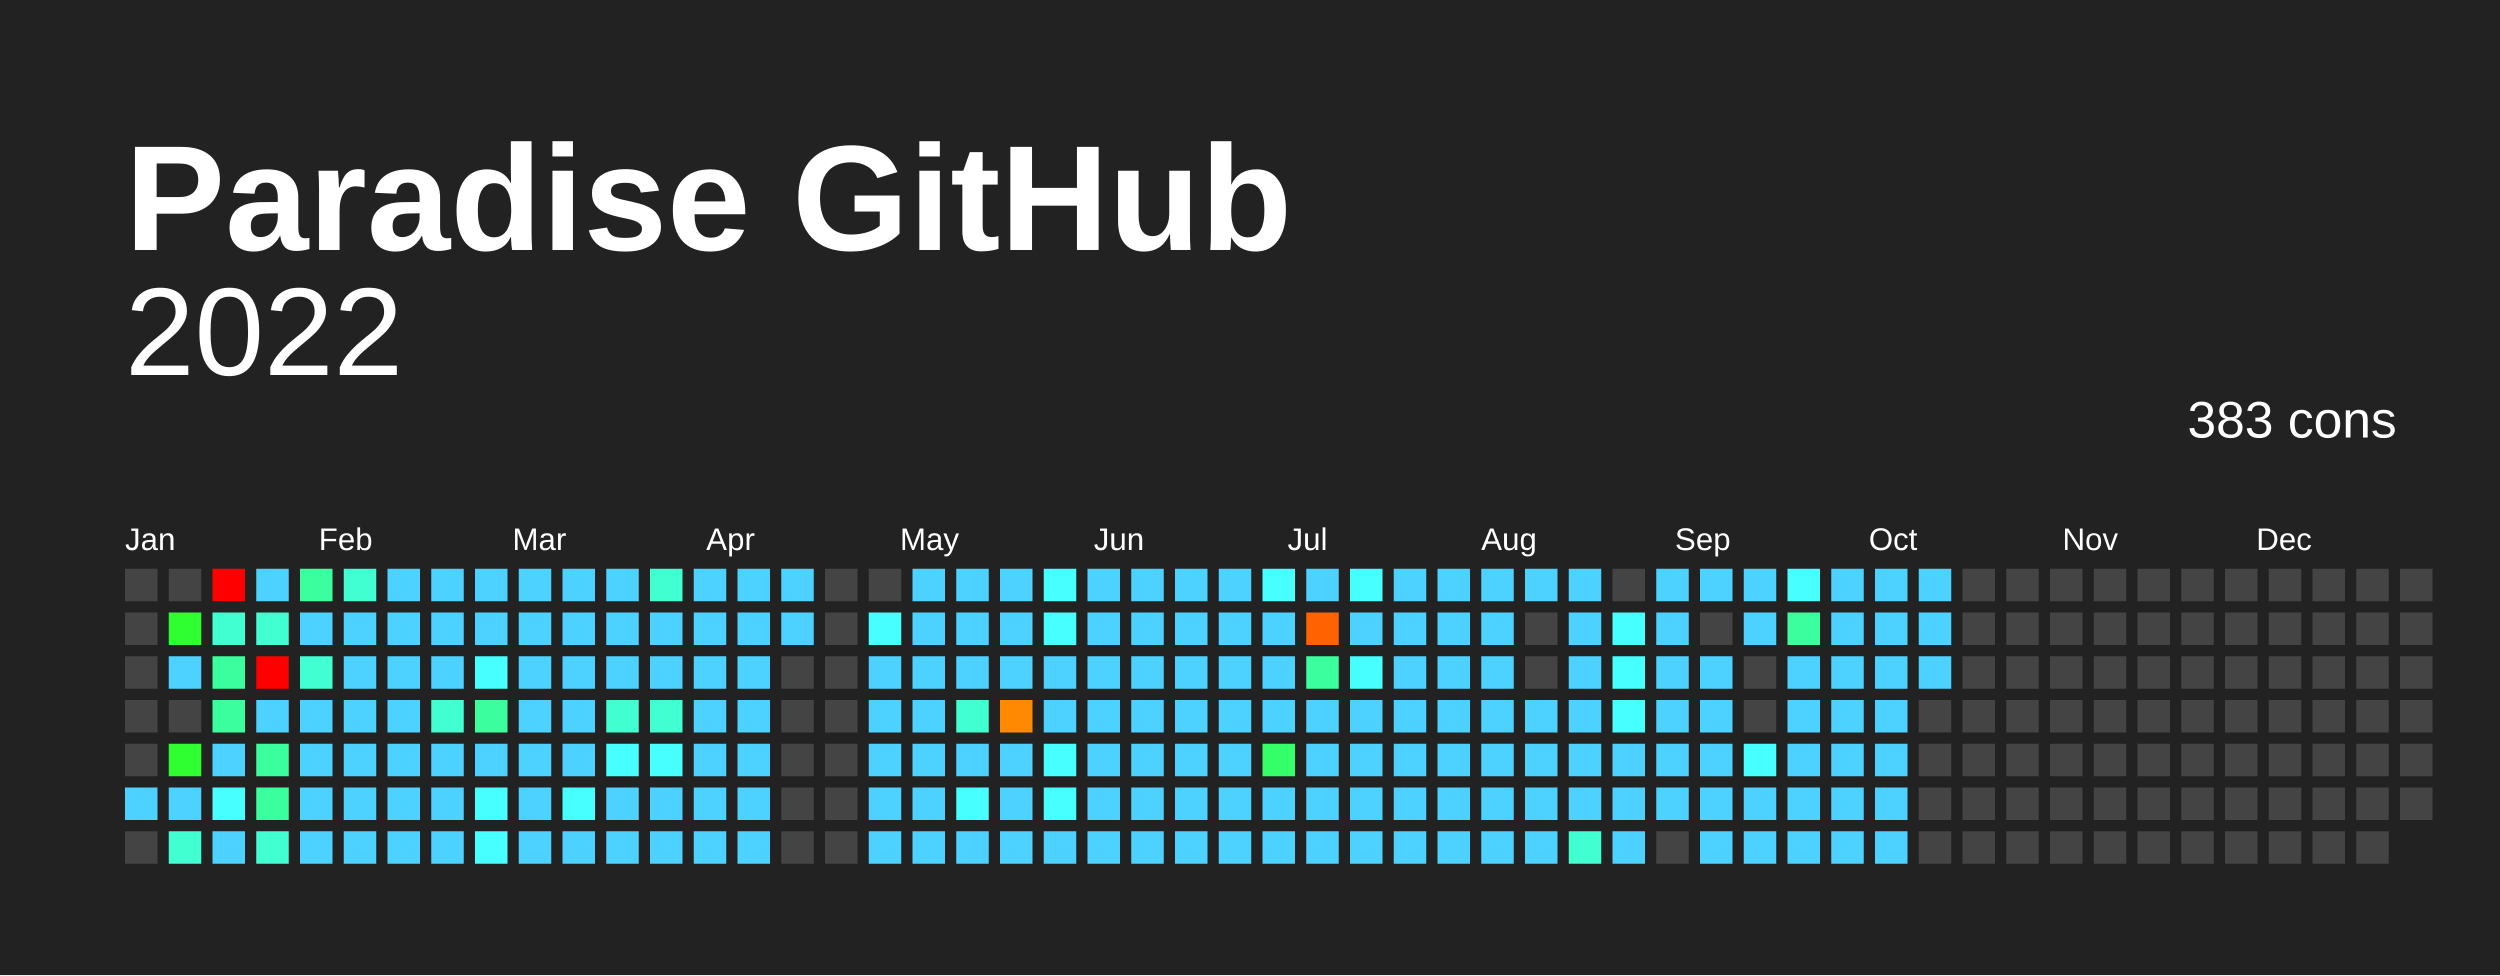
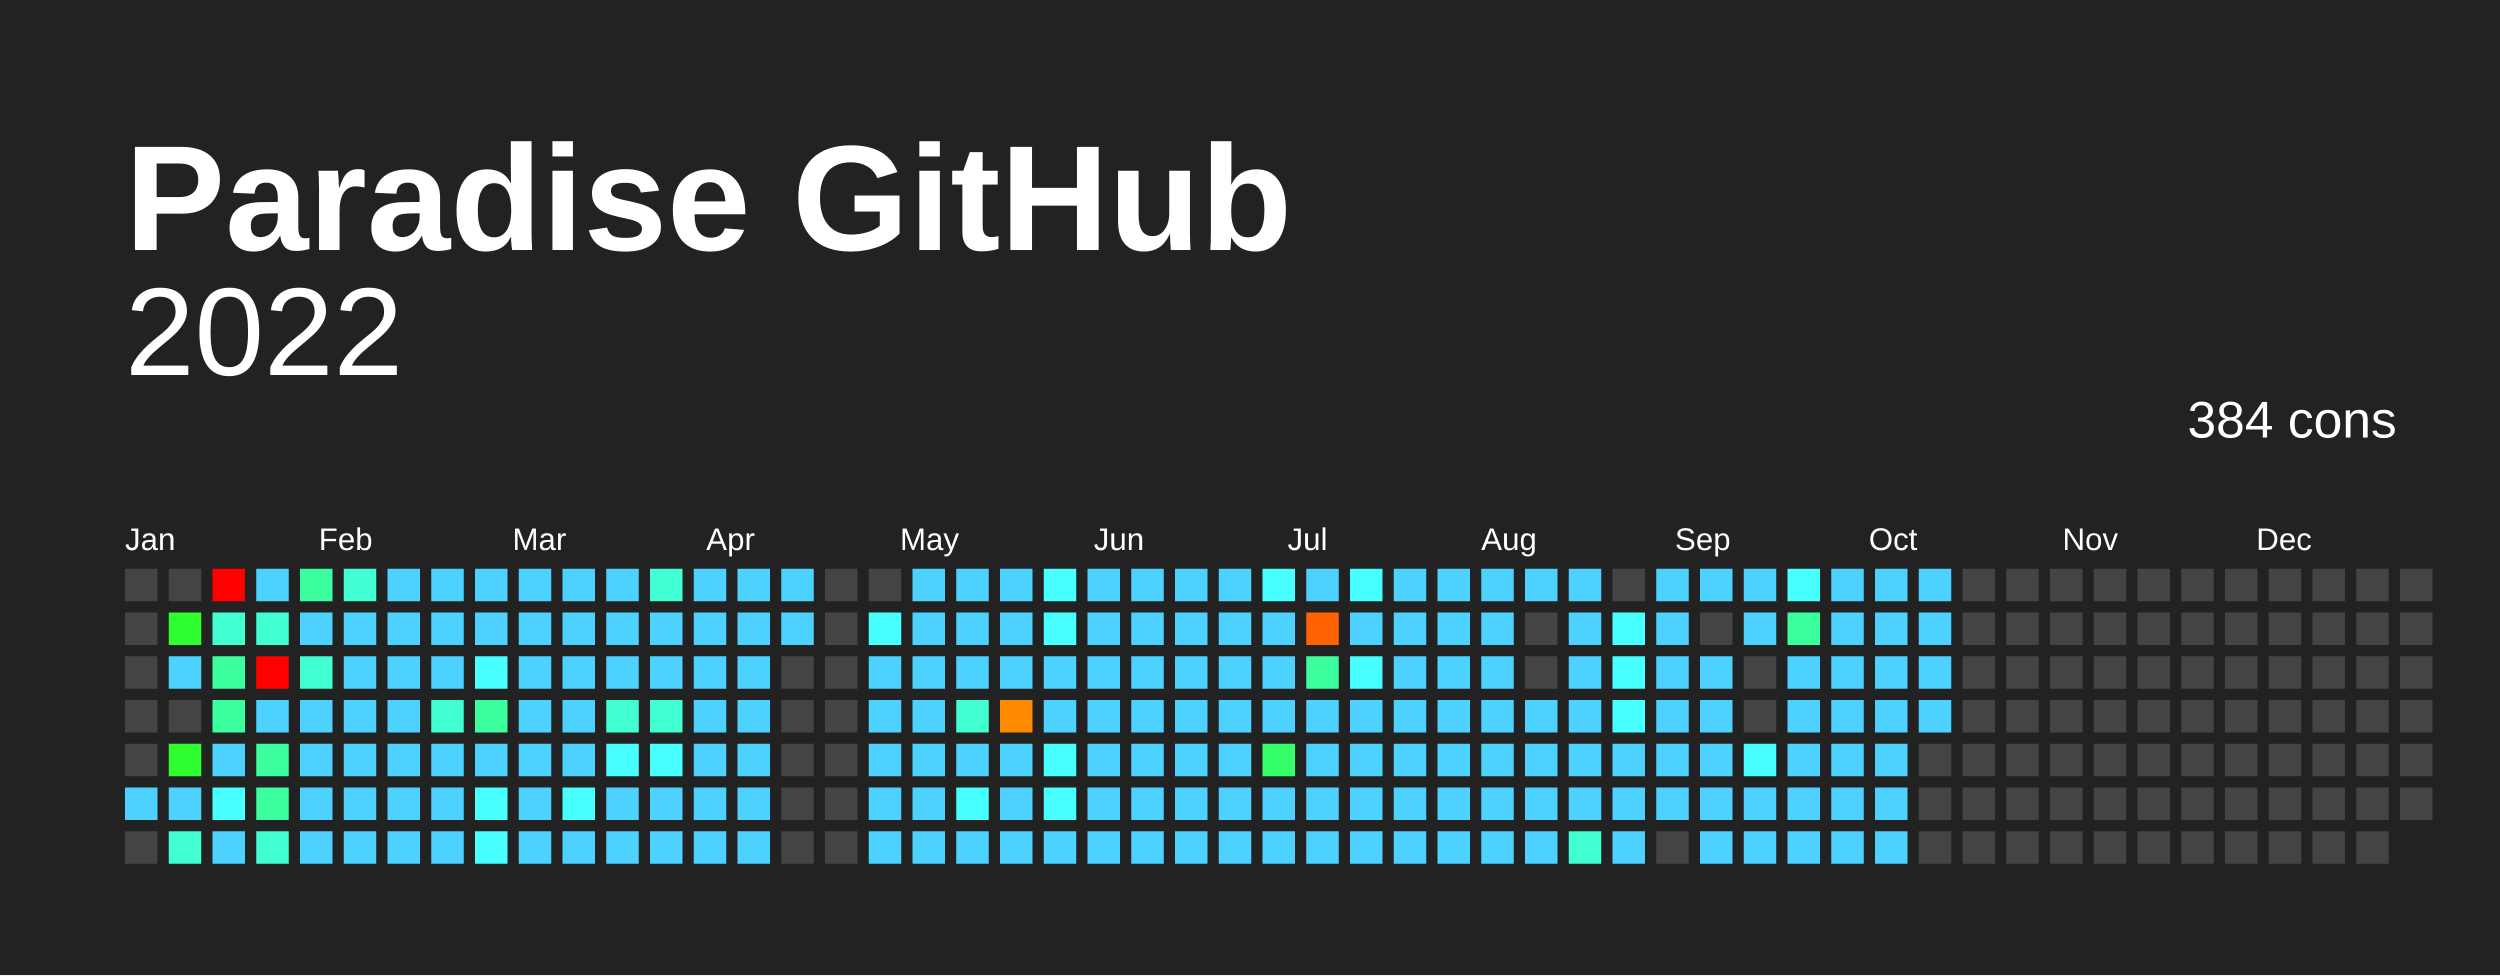
<svg xmlns="http://www.w3.org/2000/svg" baseProfile="full" height="78mm" version="1.1" viewBox="0,0,200,78" width="200mm">
  <defs />
  <rect fill="#222222" height="78" width="200" x="0" y="0" />
  <text fill="#FFFFFF" style="font-size:12px; font-family:Arial; font-weight:bold;" x="10" y="20">Paradise GitHub</text>
  <text alignment-baseline="hanging" fill="#FFFFFF" style="font-size:10.0px; font-family:Arial;" x="10" y="30">2022</text>
-   <text alignment-baseline="hanging" fill="#FFFFFF" style="font-size:4.125px; font-family:Arial;" x="175" y="35">383 cons</text>
+   <text alignment-baseline="hanging" fill="#FFFFFF" style="font-size:4.125px; font-family:Arial;" x="175" y="35">384 cons</text>
  <text fill="#FFFFFF" style="font-size:2.5px; font-family:Arial" x="10.0" y="44">Jan</text>
  <text fill="#FFFFFF" style="font-size:2.5px; font-family:Arial" x="25.5" y="44">Feb</text>
  <text fill="#FFFFFF" style="font-size:2.5px; font-family:Arial" x="41.0" y="44">Mar</text>
  <text fill="#FFFFFF" style="font-size:2.5px; font-family:Arial" x="56.5" y="44">Apr</text>
  <text fill="#FFFFFF" style="font-size:2.5px; font-family:Arial" x="72.0" y="44">May</text>
  <text fill="#FFFFFF" style="font-size:2.5px; font-family:Arial" x="87.5" y="44">Jun</text>
  <text fill="#FFFFFF" style="font-size:2.5px; font-family:Arial" x="103.0" y="44">Jul</text>
  <text fill="#FFFFFF" style="font-size:2.5px; font-family:Arial" x="118.5" y="44">Aug</text>
  <text fill="#FFFFFF" style="font-size:2.5px; font-family:Arial" x="134.0" y="44">Sep</text>
  <text fill="#FFFFFF" style="font-size:2.5px; font-family:Arial" x="149.5" y="44">Oct</text>
  <text fill="#FFFFFF" style="font-size:2.5px; font-family:Arial" x="165.0" y="44">Nov</text>
  <text fill="#FFFFFF" style="font-size:2.5px; font-family:Arial" x="180.5" y="44">Dec</text>
  <rect fill="#444444" height="2.6" width="2.6" x="10.0" y="45.5" />
  <rect fill="#444444" height="2.6" width="2.6" x="10.0" y="49.0" />
  <rect fill="#444444" height="2.6" width="2.6" x="10.0" y="52.5" />
  <rect fill="#444444" height="2.6" width="2.6" x="10.0" y="56.0" />
  <rect fill="#444444" height="2.6" width="2.6" x="10.0" y="59.5" />
  <rect fill="#4dd2ff" height="2.6" width="2.6" x="10.0" y="63.0" />
  <rect fill="#444444" height="2.6" width="2.6" x="10.0" y="66.5" />
  <rect fill="#444444" height="2.6" width="2.6" x="13.5" y="45.5" />
  <rect fill="#2fff30" height="2.6" width="2.6" x="13.5" y="49.0" />
  <rect fill="#4dd2ff" height="2.6" width="2.6" x="13.5" y="52.5" />
  <rect fill="#444444" height="2.6" width="2.6" x="13.5" y="56.0" />
  <rect fill="#2fff30" height="2.6" width="2.6" x="13.5" y="59.5" />
  <rect fill="#4dd2ff" height="2.6" width="2.6" x="13.5" y="63.0" />
  <rect fill="#41ffd0" height="2.6" width="2.6" x="13.5" y="66.5" />
  <rect fill="red" height="2.6" width="2.6" x="17.0" y="45.5" />
  <rect fill="#41ffd0" height="2.6" width="2.6" x="17.0" y="49.0" />
  <rect fill="#3bff9e" height="2.6" width="2.6" x="17.0" y="52.5" />
  <rect fill="#3bff9e" height="2.6" width="2.6" x="17.0" y="56.0" />
  <rect fill="#4dd2ff" height="2.6" width="2.6" x="17.0" y="59.5" />
  <rect fill="#47ffff" height="2.6" width="2.6" x="17.0" y="63.0" />
  <rect fill="#4dd2ff" height="2.6" width="2.6" x="17.0" y="66.5" />
  <rect fill="#4dd2ff" height="2.6" width="2.6" x="20.5" y="45.5" />
  <rect fill="#41ffd0" height="2.6" width="2.6" x="20.5" y="49.0" />
  <rect fill="red" height="2.6" width="2.6" x="20.5" y="52.5" />
  <rect fill="#4dd2ff" height="2.6" width="2.6" x="20.5" y="56.0" />
  <rect fill="#3bff9e" height="2.6" width="2.6" x="20.5" y="59.5" />
  <rect fill="#3bff9e" height="2.6" width="2.6" x="20.5" y="63.0" />
  <rect fill="#41ffd0" height="2.6" width="2.6" x="20.5" y="66.5" />
  <rect fill="#3bff9e" height="2.6" width="2.6" x="24.0" y="45.5" />
  <rect fill="#4dd2ff" height="2.6" width="2.6" x="24.0" y="49.0" />
  <rect fill="#41ffd0" height="2.6" width="2.6" x="24.0" y="52.5" />
  <rect fill="#4dd2ff" height="2.6" width="2.6" x="24.0" y="56.0" />
  <rect fill="#4dd2ff" height="2.6" width="2.6" x="24.0" y="59.5" />
  <rect fill="#4dd2ff" height="2.6" width="2.6" x="24.0" y="63.0" />
  <rect fill="#4dd2ff" height="2.6" width="2.6" x="24.0" y="66.5" />
  <rect fill="#41ffd0" height="2.6" width="2.6" x="27.5" y="45.5" />
  <rect fill="#4dd2ff" height="2.6" width="2.6" x="27.5" y="49.0" />
  <rect fill="#4dd2ff" height="2.6" width="2.6" x="27.5" y="52.5" />
  <rect fill="#4dd2ff" height="2.6" width="2.6" x="27.5" y="56.0" />
  <rect fill="#4dd2ff" height="2.6" width="2.6" x="27.5" y="59.5" />
  <rect fill="#4dd2ff" height="2.6" width="2.6" x="27.5" y="63.0" />
  <rect fill="#4dd2ff" height="2.6" width="2.6" x="27.5" y="66.5" />
  <rect fill="#4dd2ff" height="2.6" width="2.6" x="31.0" y="45.5" />
  <rect fill="#4dd2ff" height="2.6" width="2.6" x="31.0" y="49.0" />
  <rect fill="#4dd2ff" height="2.6" width="2.6" x="31.0" y="52.5" />
  <rect fill="#4dd2ff" height="2.6" width="2.6" x="31.0" y="56.0" />
  <rect fill="#4dd2ff" height="2.6" width="2.6" x="31.0" y="59.5" />
  <rect fill="#4dd2ff" height="2.6" width="2.6" x="31.0" y="63.0" />
  <rect fill="#4dd2ff" height="2.6" width="2.6" x="31.0" y="66.5" />
  <rect fill="#4dd2ff" height="2.6" width="2.6" x="34.5" y="45.5" />
  <rect fill="#4dd2ff" height="2.6" width="2.6" x="34.5" y="49.0" />
  <rect fill="#4dd2ff" height="2.6" width="2.6" x="34.5" y="52.5" />
  <rect fill="#41ffd0" height="2.6" width="2.6" x="34.5" y="56.0" />
  <rect fill="#4dd2ff" height="2.6" width="2.6" x="34.5" y="59.5" />
  <rect fill="#4dd2ff" height="2.6" width="2.6" x="34.5" y="63.0" />
  <rect fill="#4dd2ff" height="2.6" width="2.6" x="34.5" y="66.5" />
  <rect fill="#4dd2ff" height="2.6" width="2.6" x="38.0" y="45.5" />
  <rect fill="#4dd2ff" height="2.6" width="2.6" x="38.0" y="49.0" />
  <rect fill="#47ffff" height="2.6" width="2.6" x="38.0" y="52.5" />
  <rect fill="#3bff9e" height="2.6" width="2.6" x="38.0" y="56.0" />
  <rect fill="#4dd2ff" height="2.6" width="2.6" x="38.0" y="59.5" />
  <rect fill="#47ffff" height="2.6" width="2.6" x="38.0" y="63.0" />
  <rect fill="#47ffff" height="2.6" width="2.6" x="38.0" y="66.5" />
  <rect fill="#4dd2ff" height="2.6" width="2.6" x="41.5" y="45.5" />
  <rect fill="#4dd2ff" height="2.6" width="2.6" x="41.5" y="49.0" />
  <rect fill="#4dd2ff" height="2.6" width="2.6" x="41.5" y="52.5" />
  <rect fill="#4dd2ff" height="2.6" width="2.6" x="41.5" y="56.0" />
  <rect fill="#4dd2ff" height="2.6" width="2.6" x="41.5" y="59.5" />
  <rect fill="#4dd2ff" height="2.6" width="2.6" x="41.5" y="63.0" />
  <rect fill="#4dd2ff" height="2.6" width="2.6" x="41.5" y="66.5" />
  <rect fill="#4dd2ff" height="2.6" width="2.6" x="45.0" y="45.5" />
  <rect fill="#4dd2ff" height="2.6" width="2.6" x="45.0" y="49.0" />
  <rect fill="#4dd2ff" height="2.6" width="2.6" x="45.0" y="52.5" />
  <rect fill="#4dd2ff" height="2.6" width="2.6" x="45.0" y="56.0" />
  <rect fill="#4dd2ff" height="2.6" width="2.6" x="45.0" y="59.5" />
  <rect fill="#47ffff" height="2.6" width="2.6" x="45.0" y="63.0" />
  <rect fill="#4dd2ff" height="2.6" width="2.6" x="45.0" y="66.5" />
  <rect fill="#4dd2ff" height="2.6" width="2.6" x="48.5" y="45.5" />
  <rect fill="#4dd2ff" height="2.6" width="2.6" x="48.5" y="49.0" />
  <rect fill="#4dd2ff" height="2.6" width="2.6" x="48.5" y="52.5" />
  <rect fill="#41ffd0" height="2.6" width="2.6" x="48.5" y="56.0" />
  <rect fill="#47ffff" height="2.6" width="2.6" x="48.5" y="59.5" />
  <rect fill="#4dd2ff" height="2.6" width="2.6" x="48.5" y="63.0" />
  <rect fill="#4dd2ff" height="2.6" width="2.6" x="48.5" y="66.5" />
  <rect fill="#41ffd0" height="2.6" width="2.6" x="52.0" y="45.5" />
  <rect fill="#4dd2ff" height="2.6" width="2.6" x="52.0" y="49.0" />
  <rect fill="#4dd2ff" height="2.6" width="2.6" x="52.0" y="52.5" />
  <rect fill="#41ffd0" height="2.6" width="2.6" x="52.0" y="56.0" />
  <rect fill="#47ffff" height="2.6" width="2.6" x="52.0" y="59.5" />
  <rect fill="#4dd2ff" height="2.6" width="2.6" x="52.0" y="63.0" />
  <rect fill="#4dd2ff" height="2.6" width="2.6" x="52.0" y="66.5" />
  <rect fill="#4dd2ff" height="2.6" width="2.6" x="55.5" y="45.5" />
  <rect fill="#4dd2ff" height="2.6" width="2.6" x="55.5" y="49.0" />
  <rect fill="#4dd2ff" height="2.6" width="2.6" x="55.5" y="52.5" />
  <rect fill="#4dd2ff" height="2.6" width="2.6" x="55.5" y="56.0" />
  <rect fill="#4dd2ff" height="2.6" width="2.6" x="55.5" y="59.5" />
  <rect fill="#4dd2ff" height="2.6" width="2.6" x="55.5" y="63.0" />
  <rect fill="#4dd2ff" height="2.6" width="2.6" x="55.5" y="66.5" />
  <rect fill="#4dd2ff" height="2.6" width="2.6" x="59.0" y="45.5" />
  <rect fill="#4dd2ff" height="2.6" width="2.6" x="59.0" y="49.0" />
  <rect fill="#4dd2ff" height="2.6" width="2.6" x="59.0" y="52.5" />
  <rect fill="#4dd2ff" height="2.6" width="2.6" x="59.0" y="56.0" />
  <rect fill="#4dd2ff" height="2.6" width="2.6" x="59.0" y="59.5" />
  <rect fill="#4dd2ff" height="2.6" width="2.6" x="59.0" y="63.0" />
  <rect fill="#4dd2ff" height="2.6" width="2.6" x="59.0" y="66.5" />
  <rect fill="#4dd2ff" height="2.6" width="2.6" x="62.5" y="45.5" />
  <rect fill="#4dd2ff" height="2.6" width="2.6" x="62.5" y="49.0" />
  <rect fill="#444444" height="2.6" width="2.6" x="62.5" y="52.5" />
  <rect fill="#444444" height="2.6" width="2.6" x="62.5" y="56.0" />
  <rect fill="#444444" height="2.6" width="2.6" x="62.5" y="59.5" />
  <rect fill="#444444" height="2.6" width="2.6" x="62.5" y="63.0" />
  <rect fill="#444444" height="2.6" width="2.6" x="62.5" y="66.5" />
  <rect fill="#444444" height="2.6" width="2.6" x="66.0" y="45.5" />
  <rect fill="#444444" height="2.6" width="2.6" x="66.0" y="49.0" />
  <rect fill="#444444" height="2.6" width="2.6" x="66.0" y="52.5" />
  <rect fill="#444444" height="2.6" width="2.6" x="66.0" y="56.0" />
  <rect fill="#444444" height="2.6" width="2.6" x="66.0" y="59.5" />
  <rect fill="#444444" height="2.6" width="2.6" x="66.0" y="63.0" />
  <rect fill="#444444" height="2.6" width="2.6" x="66.0" y="66.5" />
  <rect fill="#444444" height="2.6" width="2.6" x="69.5" y="45.5" />
  <rect fill="#47ffff" height="2.6" width="2.6" x="69.5" y="49.0" />
  <rect fill="#4dd2ff" height="2.6" width="2.6" x="69.5" y="52.5" />
  <rect fill="#4dd2ff" height="2.6" width="2.6" x="69.5" y="56.0" />
  <rect fill="#4dd2ff" height="2.6" width="2.6" x="69.5" y="59.5" />
  <rect fill="#4dd2ff" height="2.6" width="2.6" x="69.5" y="63.0" />
  <rect fill="#4dd2ff" height="2.6" width="2.6" x="69.5" y="66.5" />
  <rect fill="#4dd2ff" height="2.6" width="2.6" x="73.0" y="45.5" />
  <rect fill="#4dd2ff" height="2.6" width="2.6" x="73.0" y="49.0" />
  <rect fill="#4dd2ff" height="2.6" width="2.6" x="73.0" y="52.5" />
  <rect fill="#4dd2ff" height="2.6" width="2.6" x="73.0" y="56.0" />
  <rect fill="#4dd2ff" height="2.6" width="2.6" x="73.0" y="59.5" />
  <rect fill="#4dd2ff" height="2.6" width="2.6" x="73.0" y="63.0" />
  <rect fill="#4dd2ff" height="2.6" width="2.6" x="73.0" y="66.5" />
  <rect fill="#4dd2ff" height="2.6" width="2.6" x="76.5" y="45.5" />
  <rect fill="#4dd2ff" height="2.6" width="2.6" x="76.5" y="49.0" />
  <rect fill="#4dd2ff" height="2.6" width="2.6" x="76.5" y="52.5" />
  <rect fill="#41ffd0" height="2.6" width="2.6" x="76.5" y="56.0" />
  <rect fill="#4dd2ff" height="2.6" width="2.6" x="76.5" y="59.5" />
  <rect fill="#47ffff" height="2.6" width="2.6" x="76.5" y="63.0" />
  <rect fill="#4dd2ff" height="2.6" width="2.6" x="76.5" y="66.5" />
  <rect fill="#4dd2ff" height="2.6" width="2.6" x="80.0" y="45.5" />
  <rect fill="#4dd2ff" height="2.6" width="2.6" x="80.0" y="49.0" />
  <rect fill="#4dd2ff" height="2.6" width="2.6" x="80.0" y="52.5" />
  <rect fill="#ff8900" height="2.6" width="2.6" x="80.0" y="56.0" />
  <rect fill="#4dd2ff" height="2.6" width="2.6" x="80.0" y="59.5" />
  <rect fill="#4dd2ff" height="2.6" width="2.6" x="80.0" y="63.0" />
  <rect fill="#4dd2ff" height="2.6" width="2.6" x="80.0" y="66.5" />
  <rect fill="#47ffff" height="2.6" width="2.6" x="83.5" y="45.5" />
  <rect fill="#47ffff" height="2.6" width="2.6" x="83.5" y="49.0" />
  <rect fill="#4dd2ff" height="2.6" width="2.6" x="83.5" y="52.5" />
  <rect fill="#4dd2ff" height="2.6" width="2.6" x="83.5" y="56.0" />
  <rect fill="#47ffff" height="2.6" width="2.6" x="83.5" y="59.5" />
  <rect fill="#47ffff" height="2.6" width="2.6" x="83.5" y="63.0" />
  <rect fill="#4dd2ff" height="2.6" width="2.6" x="83.5" y="66.5" />
  <rect fill="#4dd2ff" height="2.6" width="2.6" x="87.0" y="45.5" />
  <rect fill="#4dd2ff" height="2.6" width="2.6" x="87.0" y="49.0" />
  <rect fill="#4dd2ff" height="2.6" width="2.6" x="87.0" y="52.5" />
  <rect fill="#4dd2ff" height="2.6" width="2.6" x="87.0" y="56.0" />
  <rect fill="#4dd2ff" height="2.6" width="2.6" x="87.0" y="59.5" />
  <rect fill="#4dd2ff" height="2.6" width="2.6" x="87.0" y="63.0" />
  <rect fill="#4dd2ff" height="2.6" width="2.6" x="87.0" y="66.5" />
  <rect fill="#4dd2ff" height="2.6" width="2.6" x="90.5" y="45.5" />
  <rect fill="#4dd2ff" height="2.6" width="2.6" x="90.5" y="49.0" />
  <rect fill="#4dd2ff" height="2.6" width="2.6" x="90.5" y="52.5" />
  <rect fill="#4dd2ff" height="2.6" width="2.6" x="90.5" y="56.0" />
  <rect fill="#4dd2ff" height="2.6" width="2.6" x="90.5" y="59.5" />
  <rect fill="#4dd2ff" height="2.6" width="2.6" x="90.5" y="63.0" />
  <rect fill="#4dd2ff" height="2.6" width="2.6" x="90.5" y="66.5" />
  <rect fill="#4dd2ff" height="2.6" width="2.6" x="94.0" y="45.5" />
  <rect fill="#4dd2ff" height="2.6" width="2.6" x="94.0" y="49.0" />
  <rect fill="#4dd2ff" height="2.6" width="2.6" x="94.0" y="52.5" />
  <rect fill="#4dd2ff" height="2.6" width="2.6" x="94.0" y="56.0" />
  <rect fill="#4dd2ff" height="2.6" width="2.6" x="94.0" y="59.5" />
  <rect fill="#4dd2ff" height="2.6" width="2.6" x="94.0" y="63.0" />
  <rect fill="#4dd2ff" height="2.6" width="2.6" x="94.0" y="66.5" />
  <rect fill="#4dd2ff" height="2.6" width="2.6" x="97.5" y="45.5" />
  <rect fill="#4dd2ff" height="2.6" width="2.6" x="97.5" y="49.0" />
  <rect fill="#4dd2ff" height="2.6" width="2.6" x="97.5" y="52.5" />
  <rect fill="#4dd2ff" height="2.6" width="2.6" x="97.5" y="56.0" />
  <rect fill="#4dd2ff" height="2.6" width="2.6" x="97.5" y="59.5" />
  <rect fill="#4dd2ff" height="2.6" width="2.6" x="97.5" y="63.0" />
  <rect fill="#4dd2ff" height="2.6" width="2.6" x="97.5" y="66.5" />
  <rect fill="#47ffff" height="2.6" width="2.6" x="101.0" y="45.5" />
  <rect fill="#4dd2ff" height="2.6" width="2.6" x="101.0" y="49.0" />
  <rect fill="#4dd2ff" height="2.6" width="2.6" x="101.0" y="52.5" />
  <rect fill="#4dd2ff" height="2.6" width="2.6" x="101.0" y="56.0" />
  <rect fill="#35ff68" height="2.6" width="2.6" x="101.0" y="59.5" />
  <rect fill="#4dd2ff" height="2.6" width="2.6" x="101.0" y="63.0" />
  <rect fill="#4dd2ff" height="2.6" width="2.6" x="101.0" y="66.5" />
  <rect fill="#4dd2ff" height="2.6" width="2.6" x="104.5" y="45.5" />
  <rect fill="#ff6200" height="2.6" width="2.6" x="104.5" y="49.0" />
  <rect fill="#3bff9e" height="2.6" width="2.6" x="104.5" y="52.5" />
  <rect fill="#4dd2ff" height="2.6" width="2.6" x="104.5" y="56.0" />
  <rect fill="#4dd2ff" height="2.6" width="2.6" x="104.5" y="59.5" />
  <rect fill="#4dd2ff" height="2.6" width="2.6" x="104.5" y="63.0" />
  <rect fill="#4dd2ff" height="2.6" width="2.6" x="104.5" y="66.5" />
  <rect fill="#47ffff" height="2.6" width="2.6" x="108.0" y="45.5" />
  <rect fill="#4dd2ff" height="2.6" width="2.6" x="108.0" y="49.0" />
  <rect fill="#47ffff" height="2.6" width="2.6" x="108.0" y="52.5" />
  <rect fill="#4dd2ff" height="2.6" width="2.6" x="108.0" y="56.0" />
  <rect fill="#4dd2ff" height="2.6" width="2.6" x="108.0" y="59.5" />
  <rect fill="#4dd2ff" height="2.6" width="2.6" x="108.0" y="63.0" />
  <rect fill="#4dd2ff" height="2.6" width="2.6" x="108.0" y="66.5" />
  <rect fill="#4dd2ff" height="2.6" width="2.6" x="111.5" y="45.5" />
  <rect fill="#4dd2ff" height="2.6" width="2.6" x="111.5" y="49.0" />
  <rect fill="#4dd2ff" height="2.6" width="2.6" x="111.5" y="52.5" />
  <rect fill="#4dd2ff" height="2.6" width="2.6" x="111.5" y="56.0" />
  <rect fill="#4dd2ff" height="2.6" width="2.6" x="111.5" y="59.5" />
  <rect fill="#4dd2ff" height="2.6" width="2.6" x="111.5" y="63.0" />
  <rect fill="#4dd2ff" height="2.6" width="2.6" x="111.5" y="66.5" />
  <rect fill="#4dd2ff" height="2.6" width="2.6" x="115.0" y="45.5" />
  <rect fill="#4dd2ff" height="2.6" width="2.6" x="115.0" y="49.0" />
  <rect fill="#4dd2ff" height="2.6" width="2.6" x="115.0" y="52.5" />
  <rect fill="#4dd2ff" height="2.6" width="2.6" x="115.0" y="56.0" />
  <rect fill="#4dd2ff" height="2.6" width="2.6" x="115.0" y="59.5" />
  <rect fill="#4dd2ff" height="2.6" width="2.6" x="115.0" y="63.0" />
  <rect fill="#4dd2ff" height="2.6" width="2.6" x="115.0" y="66.5" />
  <rect fill="#4dd2ff" height="2.6" width="2.6" x="118.5" y="45.5" />
  <rect fill="#4dd2ff" height="2.6" width="2.6" x="118.5" y="49.0" />
  <rect fill="#4dd2ff" height="2.6" width="2.6" x="118.5" y="52.5" />
  <rect fill="#4dd2ff" height="2.6" width="2.6" x="118.5" y="56.0" />
  <rect fill="#4dd2ff" height="2.6" width="2.6" x="118.5" y="59.5" />
  <rect fill="#4dd2ff" height="2.6" width="2.6" x="118.5" y="63.0" />
  <rect fill="#4dd2ff" height="2.6" width="2.6" x="118.5" y="66.5" />
  <rect fill="#4dd2ff" height="2.6" width="2.6" x="122.0" y="45.5" />
  <rect fill="#444444" height="2.6" width="2.6" x="122.0" y="49.0" />
  <rect fill="#444444" height="2.6" width="2.6" x="122.0" y="52.5" />
  <rect fill="#4dd2ff" height="2.6" width="2.6" x="122.0" y="56.0" />
  <rect fill="#4dd2ff" height="2.6" width="2.6" x="122.0" y="59.5" />
  <rect fill="#4dd2ff" height="2.6" width="2.6" x="122.0" y="63.0" />
  <rect fill="#4dd2ff" height="2.6" width="2.6" x="122.0" y="66.5" />
  <rect fill="#4dd2ff" height="2.6" width="2.6" x="125.5" y="45.5" />
  <rect fill="#4dd2ff" height="2.6" width="2.6" x="125.5" y="49.0" />
  <rect fill="#4dd2ff" height="2.6" width="2.6" x="125.5" y="52.5" />
  <rect fill="#4dd2ff" height="2.6" width="2.6" x="125.5" y="56.0" />
  <rect fill="#4dd2ff" height="2.6" width="2.6" x="125.5" y="59.5" />
  <rect fill="#4dd2ff" height="2.6" width="2.6" x="125.5" y="63.0" />
  <rect fill="#41ffd0" height="2.6" width="2.6" x="125.5" y="66.5" />
  <rect fill="#444444" height="2.6" width="2.6" x="129.0" y="45.5" />
  <rect fill="#47ffff" height="2.6" width="2.6" x="129.0" y="49.0" />
  <rect fill="#47ffff" height="2.6" width="2.6" x="129.0" y="52.5" />
  <rect fill="#47ffff" height="2.6" width="2.6" x="129.0" y="56.0" />
  <rect fill="#4dd2ff" height="2.6" width="2.6" x="129.0" y="59.5" />
  <rect fill="#4dd2ff" height="2.6" width="2.6" x="129.0" y="63.0" />
  <rect fill="#4dd2ff" height="2.6" width="2.6" x="129.0" y="66.5" />
  <rect fill="#4dd2ff" height="2.6" width="2.6" x="132.5" y="45.5" />
  <rect fill="#4dd2ff" height="2.6" width="2.6" x="132.5" y="49.0" />
  <rect fill="#4dd2ff" height="2.6" width="2.6" x="132.5" y="52.5" />
  <rect fill="#4dd2ff" height="2.6" width="2.6" x="132.5" y="56.0" />
  <rect fill="#4dd2ff" height="2.6" width="2.6" x="132.5" y="59.5" />
  <rect fill="#4dd2ff" height="2.6" width="2.6" x="132.5" y="63.0" />
  <rect fill="#444444" height="2.6" width="2.6" x="132.5" y="66.5" />
  <rect fill="#4dd2ff" height="2.6" width="2.6" x="136.0" y="45.5" />
  <rect fill="#444444" height="2.6" width="2.6" x="136.0" y="49.0" />
  <rect fill="#4dd2ff" height="2.6" width="2.6" x="136.0" y="52.5" />
  <rect fill="#4dd2ff" height="2.6" width="2.6" x="136.0" y="56.0" />
  <rect fill="#4dd2ff" height="2.6" width="2.6" x="136.0" y="59.5" />
  <rect fill="#4dd2ff" height="2.6" width="2.6" x="136.0" y="63.0" />
  <rect fill="#4dd2ff" height="2.6" width="2.6" x="136.0" y="66.5" />
  <rect fill="#4dd2ff" height="2.6" width="2.6" x="139.5" y="45.5" />
  <rect fill="#4dd2ff" height="2.6" width="2.6" x="139.5" y="49.0" />
  <rect fill="#444444" height="2.6" width="2.6" x="139.5" y="52.5" />
  <rect fill="#444444" height="2.6" width="2.6" x="139.5" y="56.0" />
  <rect fill="#47ffff" height="2.6" width="2.6" x="139.5" y="59.5" />
  <rect fill="#4dd2ff" height="2.6" width="2.6" x="139.5" y="63.0" />
  <rect fill="#4dd2ff" height="2.6" width="2.6" x="139.5" y="66.5" />
  <rect fill="#47ffff" height="2.6" width="2.6" x="143.0" y="45.5" />
  <rect fill="#3bff9e" height="2.6" width="2.6" x="143.0" y="49.0" />
  <rect fill="#4dd2ff" height="2.6" width="2.6" x="143.0" y="52.5" />
  <rect fill="#4dd2ff" height="2.6" width="2.6" x="143.0" y="56.0" />
  <rect fill="#4dd2ff" height="2.6" width="2.6" x="143.0" y="59.5" />
  <rect fill="#4dd2ff" height="2.6" width="2.6" x="143.0" y="63.0" />
  <rect fill="#4dd2ff" height="2.6" width="2.6" x="143.0" y="66.5" />
  <rect fill="#4dd2ff" height="2.6" width="2.6" x="146.5" y="45.5" />
  <rect fill="#4dd2ff" height="2.6" width="2.6" x="146.5" y="49.0" />
  <rect fill="#4dd2ff" height="2.6" width="2.6" x="146.5" y="52.5" />
  <rect fill="#4dd2ff" height="2.6" width="2.6" x="146.5" y="56.0" />
  <rect fill="#4dd2ff" height="2.6" width="2.6" x="146.5" y="59.5" />
  <rect fill="#4dd2ff" height="2.6" width="2.6" x="146.5" y="63.0" />
  <rect fill="#4dd2ff" height="2.6" width="2.6" x="146.5" y="66.5" />
  <rect fill="#4dd2ff" height="2.6" width="2.6" x="150.0" y="45.5" />
  <rect fill="#4dd2ff" height="2.6" width="2.6" x="150.0" y="49.0" />
  <rect fill="#4dd2ff" height="2.6" width="2.6" x="150.0" y="52.5" />
  <rect fill="#4dd2ff" height="2.6" width="2.6" x="150.0" y="56.0" />
  <rect fill="#4dd2ff" height="2.6" width="2.6" x="150.0" y="59.5" />
  <rect fill="#4dd2ff" height="2.6" width="2.6" x="150.0" y="63.0" />
  <rect fill="#4dd2ff" height="2.6" width="2.6" x="150.0" y="66.5" />
  <rect fill="#4dd2ff" height="2.6" width="2.6" x="153.5" y="45.5" />
  <rect fill="#4dd2ff" height="2.6" width="2.6" x="153.5" y="49.0" />
  <rect fill="#4dd2ff" height="2.6" width="2.6" x="153.5" y="52.5" />
-   <rect fill="#444444" height="2.6" width="2.6" x="153.5" y="56.0" />
+   <rect fill="#4dd2ff" height="2.6" width="2.6" x="153.5" y="56.0" />
  <rect fill="#444444" height="2.6" width="2.6" x="153.5" y="59.5" />
  <rect fill="#444444" height="2.6" width="2.6" x="153.5" y="63.0" />
  <rect fill="#444444" height="2.6" width="2.6" x="153.5" y="66.5" />
  <rect fill="#444444" height="2.6" width="2.6" x="157.0" y="45.5" />
  <rect fill="#444444" height="2.6" width="2.6" x="157.0" y="49.0" />
  <rect fill="#444444" height="2.6" width="2.6" x="157.0" y="52.5" />
  <rect fill="#444444" height="2.6" width="2.6" x="157.0" y="56.0" />
  <rect fill="#444444" height="2.6" width="2.6" x="157.0" y="59.5" />
  <rect fill="#444444" height="2.6" width="2.6" x="157.0" y="63.0" />
  <rect fill="#444444" height="2.6" width="2.6" x="157.0" y="66.5" />
  <rect fill="#444444" height="2.6" width="2.6" x="160.5" y="45.5" />
  <rect fill="#444444" height="2.6" width="2.6" x="160.5" y="49.0" />
  <rect fill="#444444" height="2.6" width="2.6" x="160.5" y="52.5" />
  <rect fill="#444444" height="2.6" width="2.6" x="160.5" y="56.0" />
  <rect fill="#444444" height="2.6" width="2.6" x="160.5" y="59.5" />
  <rect fill="#444444" height="2.6" width="2.6" x="160.5" y="63.0" />
  <rect fill="#444444" height="2.6" width="2.6" x="160.5" y="66.5" />
  <rect fill="#444444" height="2.6" width="2.6" x="164.0" y="45.5" />
  <rect fill="#444444" height="2.6" width="2.6" x="164.0" y="49.0" />
  <rect fill="#444444" height="2.6" width="2.6" x="164.0" y="52.5" />
  <rect fill="#444444" height="2.6" width="2.6" x="164.0" y="56.0" />
  <rect fill="#444444" height="2.6" width="2.6" x="164.0" y="59.5" />
  <rect fill="#444444" height="2.6" width="2.6" x="164.0" y="63.0" />
  <rect fill="#444444" height="2.6" width="2.6" x="164.0" y="66.5" />
  <rect fill="#444444" height="2.6" width="2.6" x="167.5" y="45.5" />
  <rect fill="#444444" height="2.6" width="2.6" x="167.5" y="49.0" />
  <rect fill="#444444" height="2.6" width="2.6" x="167.5" y="52.5" />
  <rect fill="#444444" height="2.6" width="2.6" x="167.5" y="56.0" />
  <rect fill="#444444" height="2.6" width="2.6" x="167.5" y="59.5" />
  <rect fill="#444444" height="2.6" width="2.6" x="167.5" y="63.0" />
  <rect fill="#444444" height="2.6" width="2.6" x="167.5" y="66.5" />
  <rect fill="#444444" height="2.6" width="2.6" x="171.0" y="45.5" />
  <rect fill="#444444" height="2.6" width="2.6" x="171.0" y="49.0" />
  <rect fill="#444444" height="2.6" width="2.6" x="171.0" y="52.5" />
  <rect fill="#444444" height="2.6" width="2.6" x="171.0" y="56.0" />
  <rect fill="#444444" height="2.6" width="2.6" x="171.0" y="59.5" />
  <rect fill="#444444" height="2.6" width="2.6" x="171.0" y="63.0" />
  <rect fill="#444444" height="2.6" width="2.6" x="171.0" y="66.5" />
  <rect fill="#444444" height="2.6" width="2.6" x="174.5" y="45.5" />
  <rect fill="#444444" height="2.6" width="2.6" x="174.5" y="49.0" />
  <rect fill="#444444" height="2.6" width="2.6" x="174.5" y="52.5" />
  <rect fill="#444444" height="2.6" width="2.6" x="174.5" y="56.0" />
  <rect fill="#444444" height="2.6" width="2.6" x="174.5" y="59.5" />
  <rect fill="#444444" height="2.6" width="2.6" x="174.5" y="63.0" />
  <rect fill="#444444" height="2.6" width="2.6" x="174.5" y="66.5" />
  <rect fill="#444444" height="2.6" width="2.6" x="178.0" y="45.5" />
  <rect fill="#444444" height="2.6" width="2.6" x="178.0" y="49.0" />
  <rect fill="#444444" height="2.6" width="2.6" x="178.0" y="52.5" />
  <rect fill="#444444" height="2.6" width="2.6" x="178.0" y="56.0" />
  <rect fill="#444444" height="2.6" width="2.6" x="178.0" y="59.5" />
  <rect fill="#444444" height="2.6" width="2.6" x="178.0" y="63.0" />
  <rect fill="#444444" height="2.6" width="2.6" x="178.0" y="66.5" />
  <rect fill="#444444" height="2.6" width="2.6" x="181.5" y="45.5" />
  <rect fill="#444444" height="2.6" width="2.6" x="181.5" y="49.0" />
  <rect fill="#444444" height="2.6" width="2.6" x="181.5" y="52.5" />
  <rect fill="#444444" height="2.6" width="2.6" x="181.5" y="56.0" />
  <rect fill="#444444" height="2.6" width="2.6" x="181.5" y="59.5" />
  <rect fill="#444444" height="2.6" width="2.6" x="181.5" y="63.0" />
  <rect fill="#444444" height="2.6" width="2.6" x="181.5" y="66.5" />
  <rect fill="#444444" height="2.6" width="2.6" x="185.0" y="45.5" />
  <rect fill="#444444" height="2.6" width="2.6" x="185.0" y="49.0" />
  <rect fill="#444444" height="2.6" width="2.6" x="185.0" y="52.5" />
  <rect fill="#444444" height="2.6" width="2.6" x="185.0" y="56.0" />
  <rect fill="#444444" height="2.6" width="2.6" x="185.0" y="59.5" />
  <rect fill="#444444" height="2.6" width="2.6" x="185.0" y="63.0" />
  <rect fill="#444444" height="2.6" width="2.6" x="185.0" y="66.5" />
  <rect fill="#444444" height="2.6" width="2.6" x="188.5" y="45.5" />
  <rect fill="#444444" height="2.6" width="2.6" x="188.5" y="49.0" />
  <rect fill="#444444" height="2.6" width="2.6" x="188.5" y="52.5" />
  <rect fill="#444444" height="2.6" width="2.6" x="188.5" y="56.0" />
  <rect fill="#444444" height="2.6" width="2.6" x="188.5" y="59.5" />
  <rect fill="#444444" height="2.6" width="2.6" x="188.5" y="63.0" />
  <rect fill="#444444" height="2.6" width="2.6" x="188.5" y="66.5" />
  <rect fill="#444444" height="2.6" width="2.6" x="192.0" y="45.5" />
  <rect fill="#444444" height="2.6" width="2.6" x="192.0" y="49.0" />
  <rect fill="#444444" height="2.6" width="2.6" x="192.0" y="52.5" />
  <rect fill="#444444" height="2.6" width="2.6" x="192.0" y="56.0" />
  <rect fill="#444444" height="2.6" width="2.6" x="192.0" y="59.5" />
  <rect fill="#444444" height="2.6" width="2.6" x="192.0" y="63.0" />
</svg>
